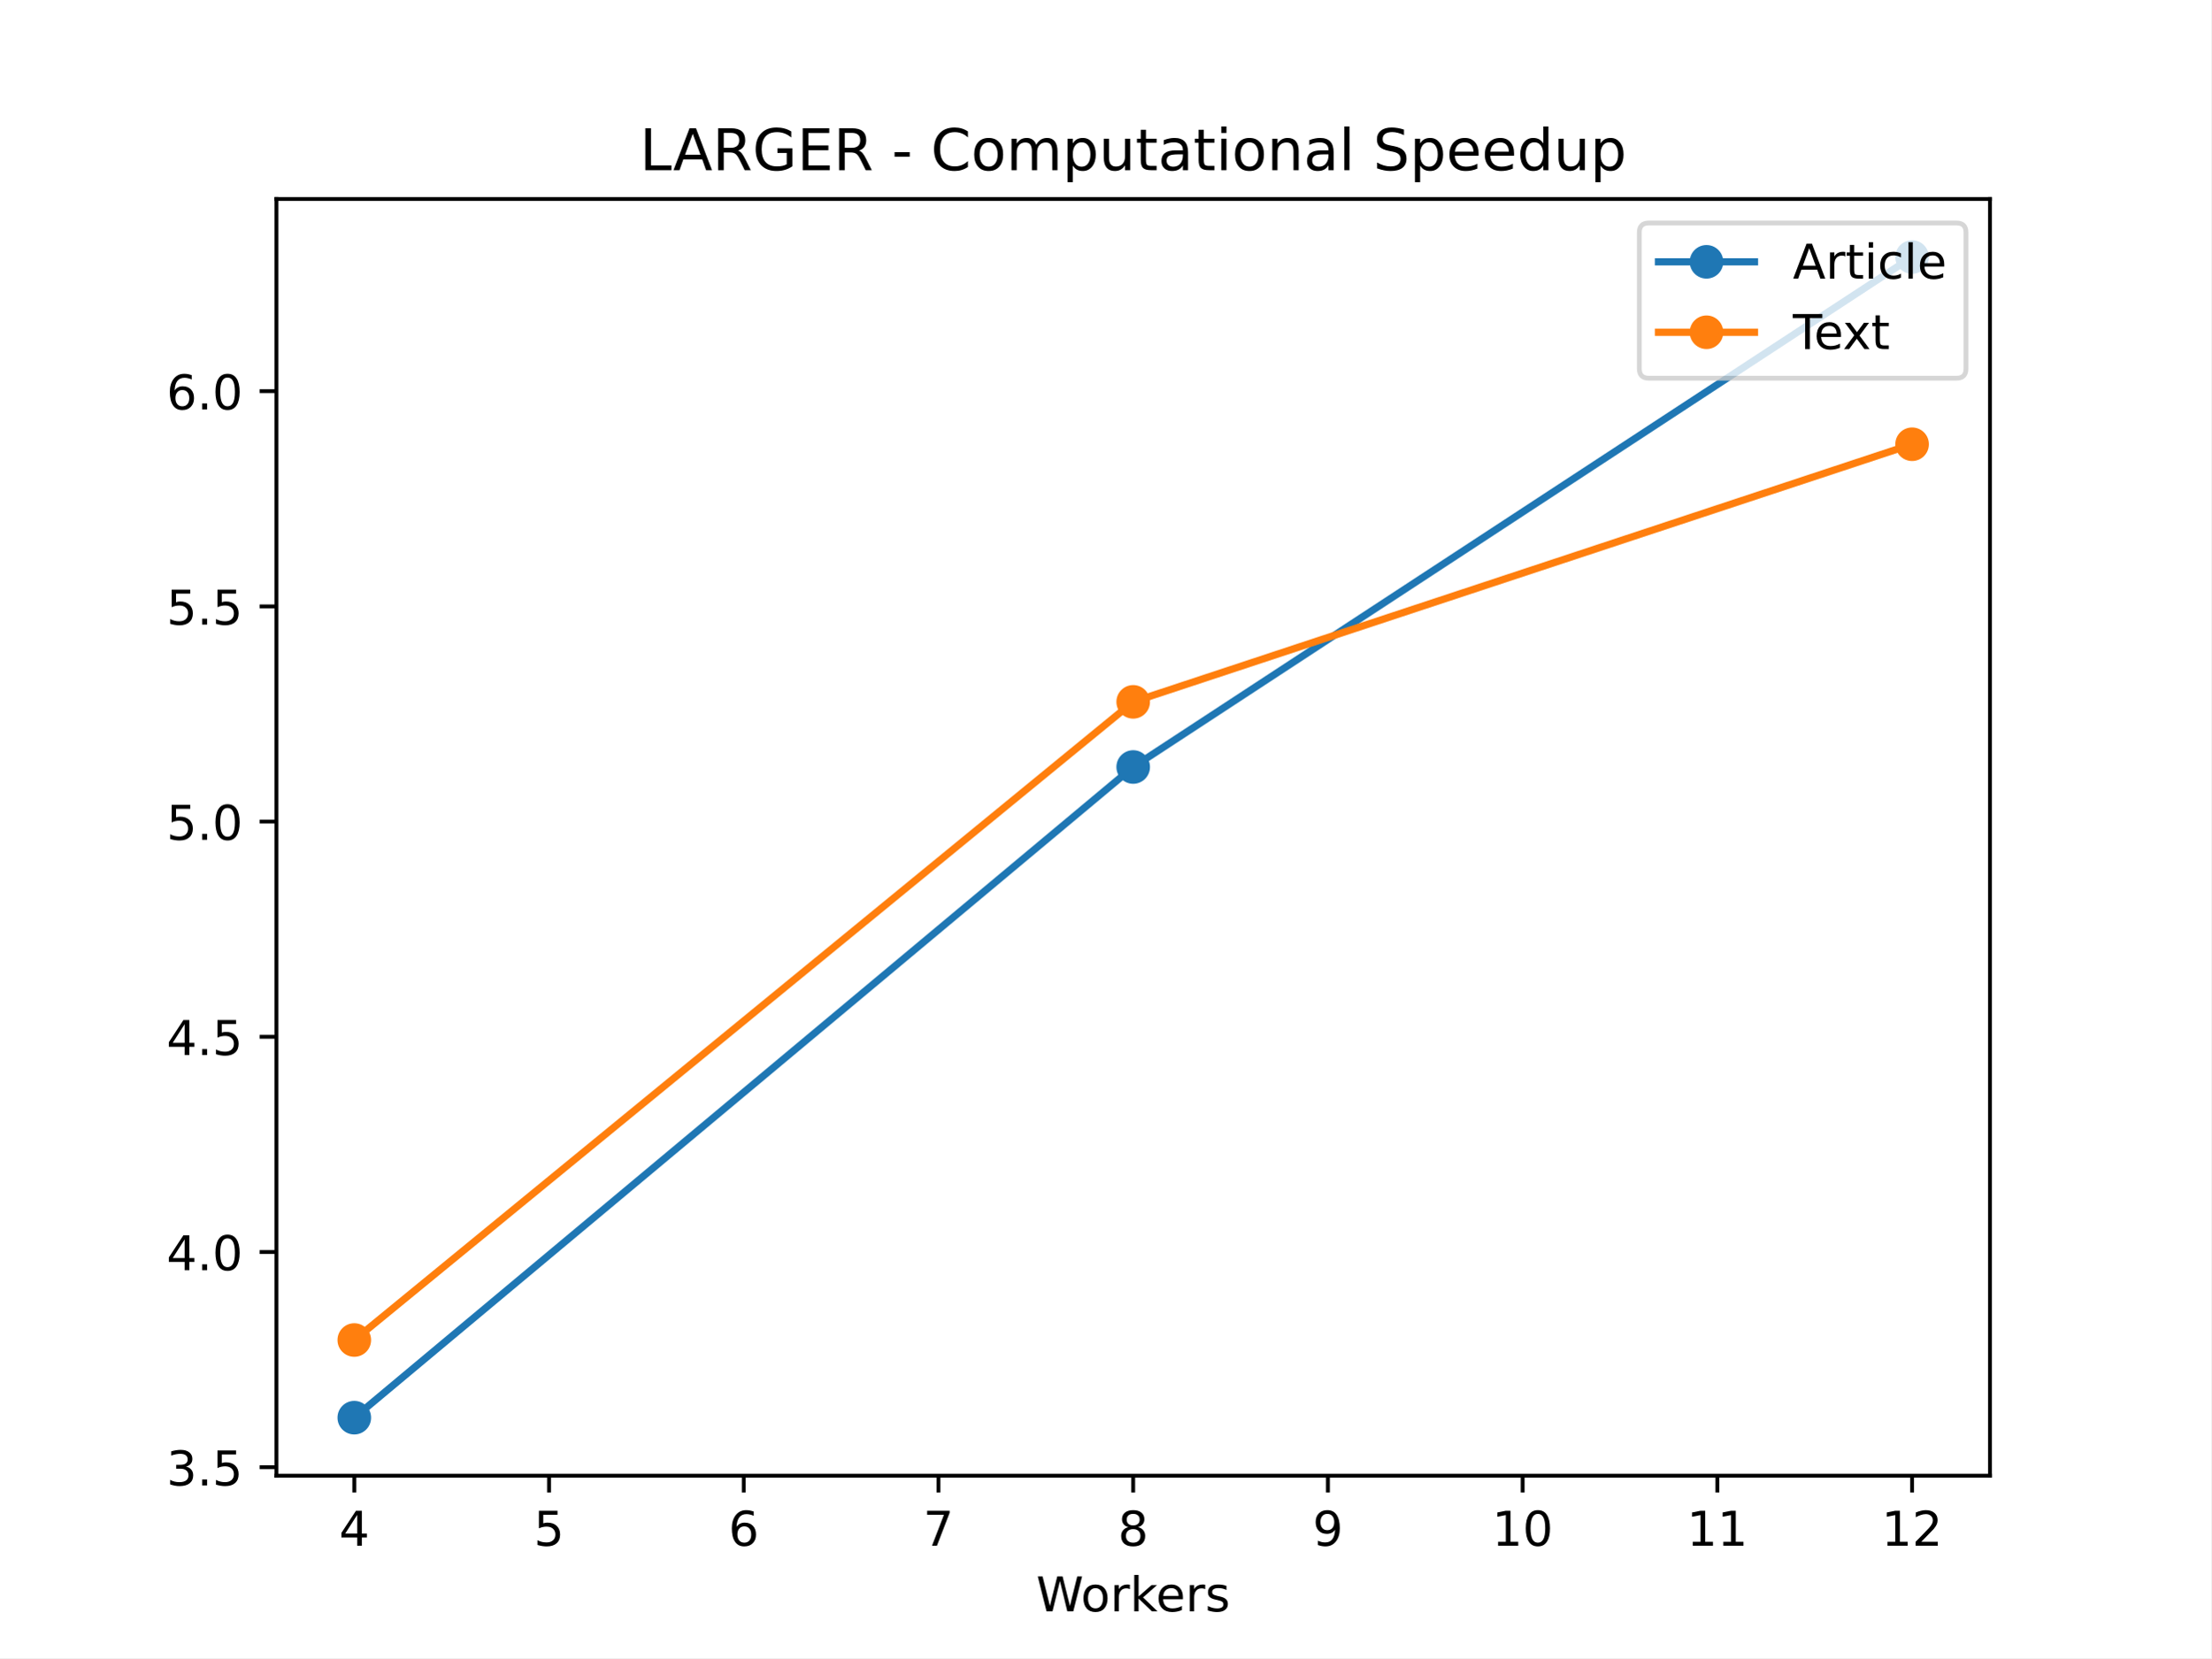
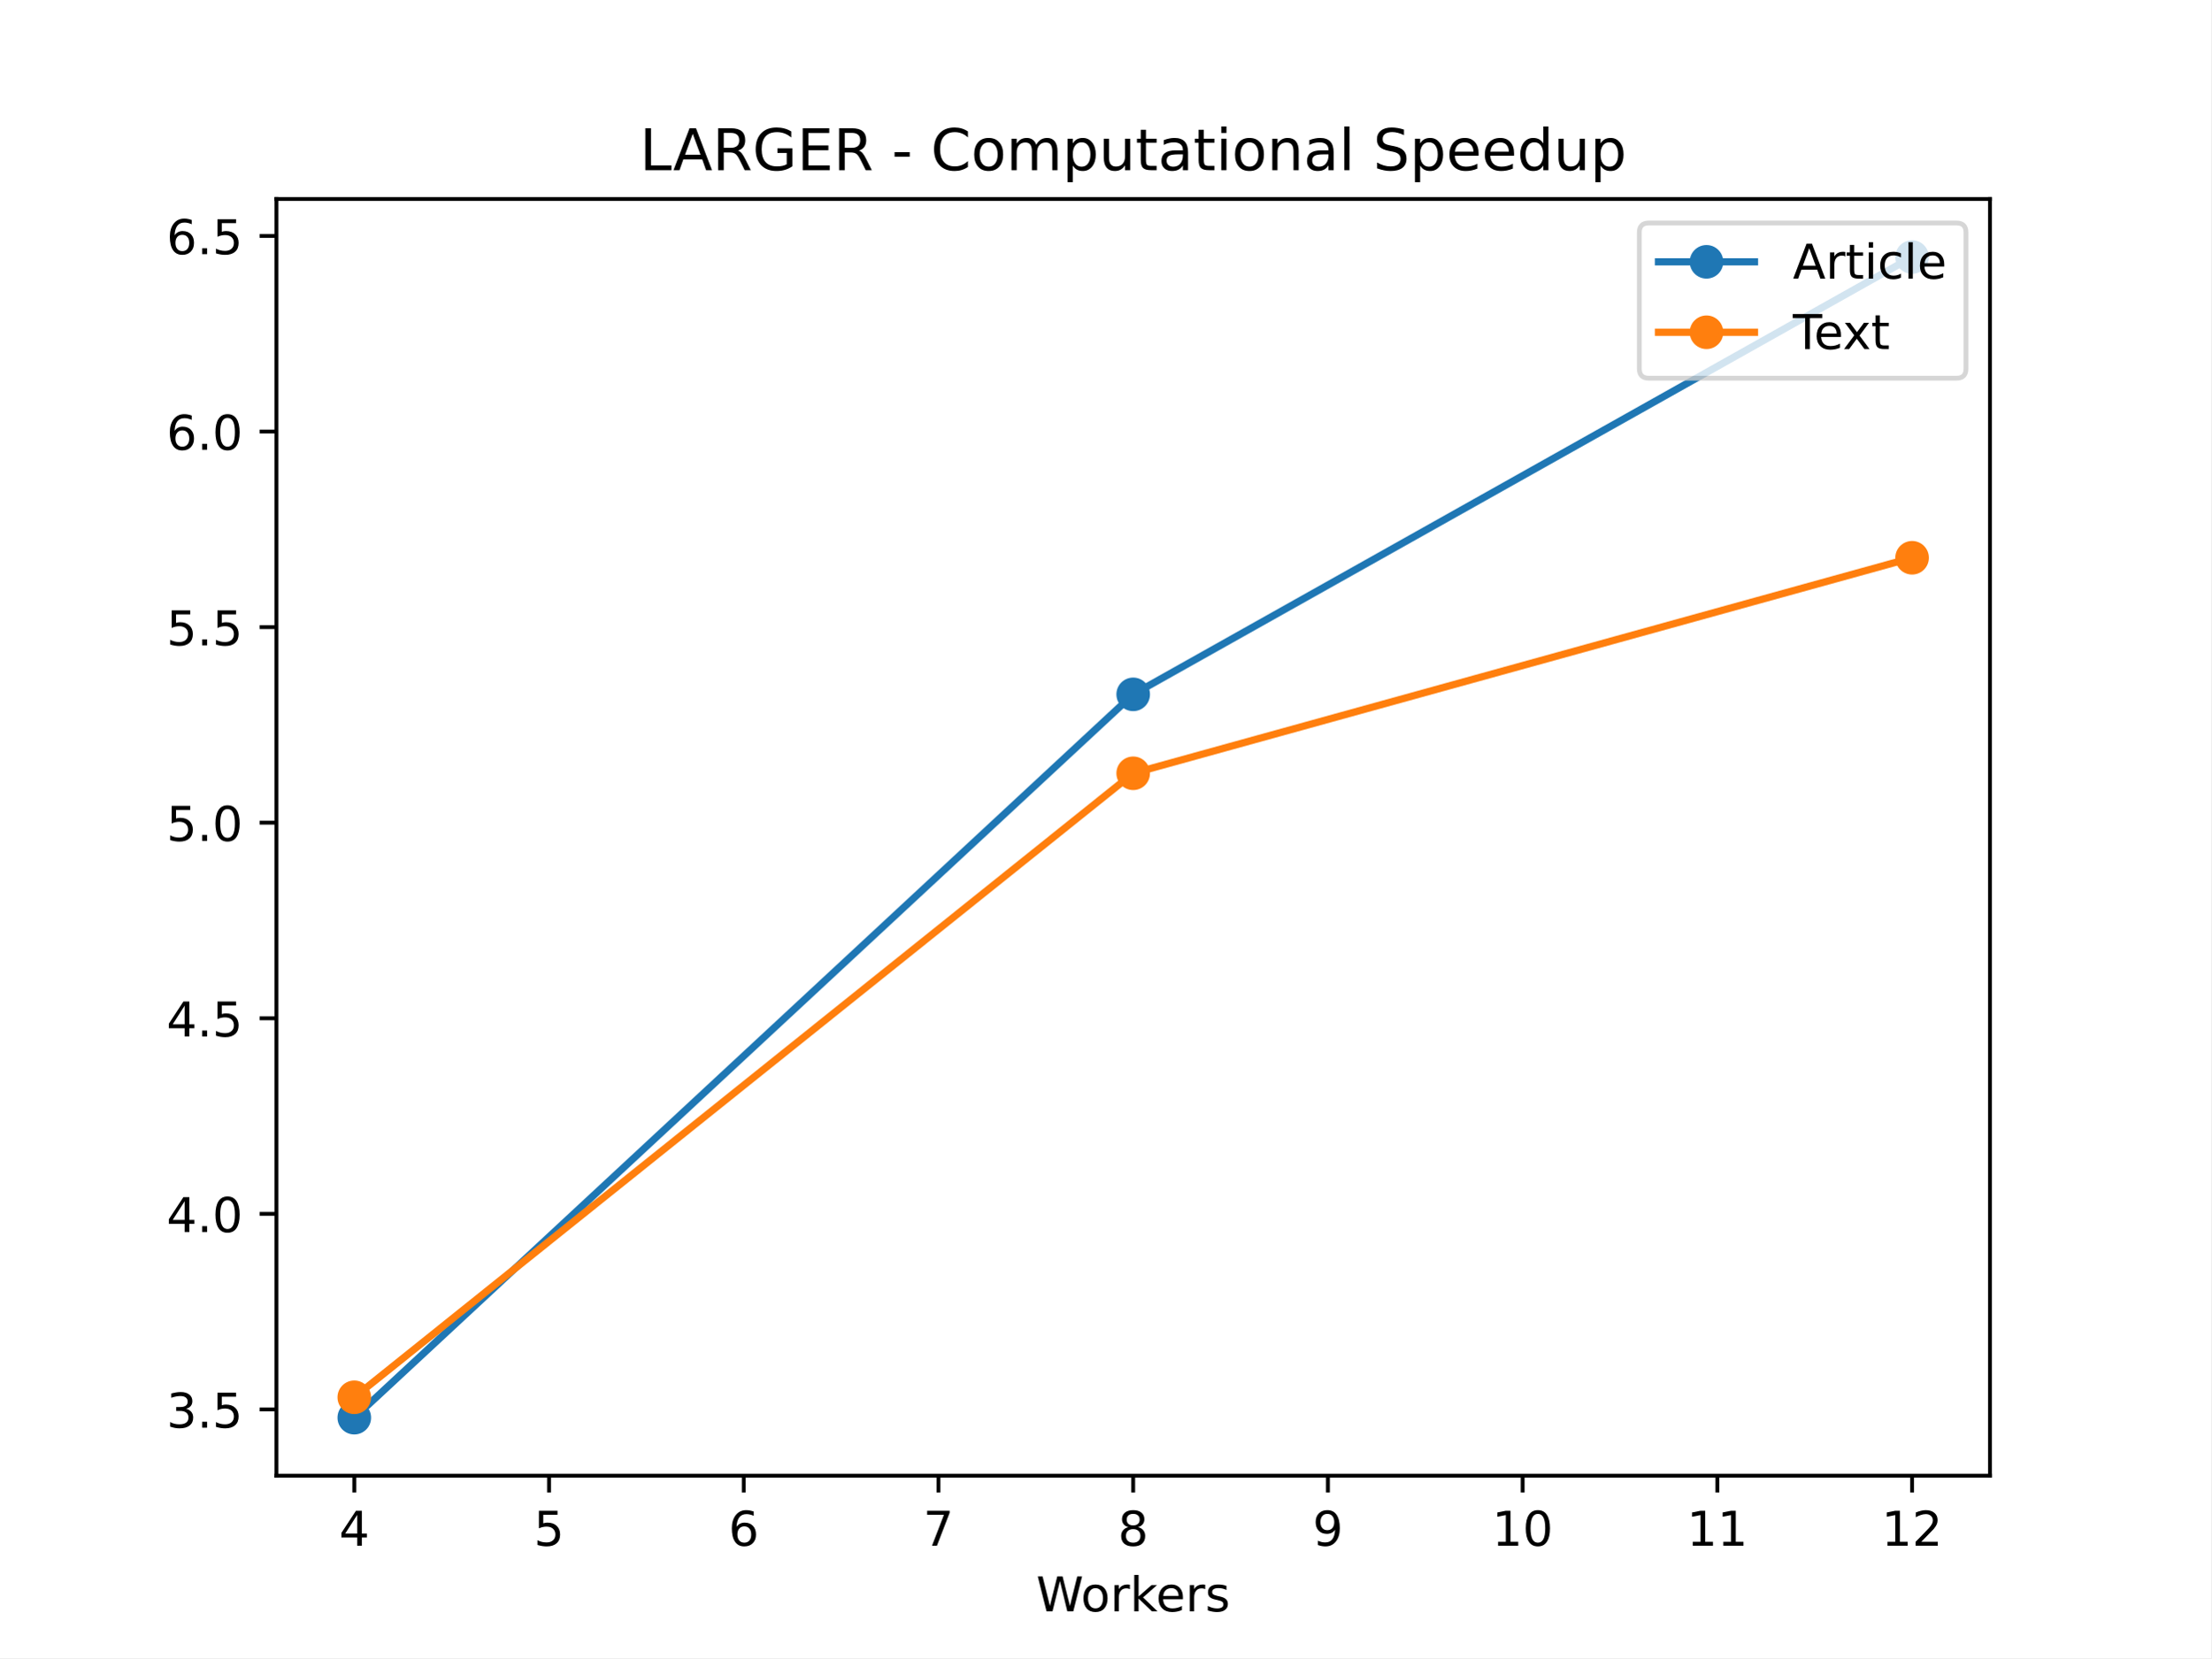
<svg xmlns="http://www.w3.org/2000/svg" xmlns:xlink="http://www.w3.org/1999/xlink" width="460.8pt" height="345.6pt" viewBox="0 0 460.8 345.6" version="1.1">
  <defs>
    <style type="text/css">*{stroke-linejoin: round; stroke-linecap: butt}</style>
  </defs>
  <g id="figure_1">
    <g id="patch_1">
      <path d="M 0 345.6  L 460.8 345.6  L 460.8 0  L 0 0  z " style="fill: #ffffff" />
    </g>
    <g id="axes_1">
      <g id="patch_2">
        <path d="M 57.6 307.584  L 414.72 307.584  L 414.72 41.472  L 57.6 41.472  z " style="fill: #ffffff" />
      </g>
      <g id="matplotlib.axis_1">
        <g id="xtick_1">
          <g id="line2d_1">
            <defs>
-               <path id="m6b1fbada9f" d="M 0 0  L 0 3.5  " style="stroke: #000000; stroke-width: 0.8" />
+               <path id="m4c52082db1" d="M 0 0  L 0 3.5  " style="stroke: #000000; stroke-width: 0.8" />
            </defs>
            <g>
-               <use xlink:href="#m6b1fbada9f" x="73.833" y="307.584" style="stroke: #000000; stroke-width: 0.8" />
+               <use xlink:href="#m4c52082db1" x="73.833" y="307.584" style="stroke: #000000; stroke-width: 0.8" />
            </g>
          </g>
          <g id="text_1">
            <g transform="translate(70.65148 322.1824) scale(0.1 -0.1)">
              <defs>
                <path id="DejaVuSans-34" d="M 2419 4116  L 825 1625  L 2419 1625  L 2419 4116  z M 2253 4666  L 3047 4666  L 3047 1625  L 3713 1625  L 3713 1100  L 3047 1100  L 3047 0  L 2419 0  L 2419 1100  L 313 1100  L 313 1709  L 2253 4666  z " transform="scale(0.015625)" />
              </defs>
              <use xlink:href="#DejaVuSans-34" />
            </g>
          </g>
        </g>
        <g id="xtick_2">
          <g id="line2d_2">
            <g>
-               <use xlink:href="#m6b1fbada9f" x="114.415" y="307.584" style="stroke: #000000; stroke-width: 0.8" />
+               <use xlink:href="#m4c52082db1" x="114.415" y="307.584" style="stroke: #000000; stroke-width: 0.8" />
            </g>
          </g>
          <g id="text_2">
            <g transform="translate(111.2333 322.1824) scale(0.1 -0.1)">
              <defs>
                <path id="DejaVuSans-35" d="M 691 4666  L 3169 4666  L 3169 4134  L 1269 4134  L 1269 2991  Q 1406 3038 1543 3061  Q 1681 3084 1819 3084  Q 2600 3084 3056 2656  Q 3513 2228 3513 1497  Q 3513 744 3044 326  Q 2575 -91 1722 -91  Q 1428 -91 1123 -41  Q 819 9 494 109  L 494 744  Q 775 591 1075 516  Q 1375 441 1709 441  Q 2250 441 2565 725  Q 2881 1009 2881 1497  Q 2881 1984 2565 2268  Q 2250 2553 1709 2553  Q 1456 2553 1204 2497  Q 953 2441 691 2322  L 691 4666  z " transform="scale(0.015625)" />
              </defs>
              <use xlink:href="#DejaVuSans-35" />
            </g>
          </g>
        </g>
        <g id="xtick_3">
          <g id="line2d_3">
            <g>
-               <use xlink:href="#m6b1fbada9f" x="154.996" y="307.584" style="stroke: #000000; stroke-width: 0.8" />
+               <use xlink:href="#m4c52082db1" x="154.996" y="307.584" style="stroke: #000000; stroke-width: 0.8" />
            </g>
          </g>
          <g id="text_3">
            <g transform="translate(151.8151 322.1824) scale(0.1 -0.1)">
              <defs>
                <path id="DejaVuSans-36" d="M 2113 2584  Q 1688 2584 1439 2293  Q 1191 2003 1191 1497  Q 1191 994 1439 701  Q 1688 409 2113 409  Q 2538 409 2786 701  Q 3034 994 3034 1497  Q 3034 2003 2786 2293  Q 2538 2584 2113 2584  z M 3366 4563  L 3366 3988  Q 3128 4100 2886 4159  Q 2644 4219 2406 4219  Q 1781 4219 1451 3797  Q 1122 3375 1075 2522  Q 1259 2794 1537 2939  Q 1816 3084 2150 3084  Q 2853 3084 3261 2657  Q 3669 2231 3669 1497  Q 3669 778 3244 343  Q 2819 -91 2113 -91  Q 1303 -91 875 529  Q 447 1150 447 2328  Q 447 3434 972 4092  Q 1497 4750 2381 4750  Q 2619 4750 2861 4703  Q 3103 4656 3366 4563  z " transform="scale(0.015625)" />
              </defs>
              <use xlink:href="#DejaVuSans-36" />
            </g>
          </g>
        </g>
        <g id="xtick_4">
          <g id="line2d_4">
            <g>
-               <use xlink:href="#m6b1fbada9f" x="195.578" y="307.584" style="stroke: #000000; stroke-width: 0.8" />
+               <use xlink:href="#m4c52082db1" x="195.578" y="307.584" style="stroke: #000000; stroke-width: 0.8" />
            </g>
          </g>
          <g id="text_4">
            <g transform="translate(192.3969 322.1824) scale(0.1 -0.1)">
              <defs>
                <path id="DejaVuSans-37" d="M 525 4666  L 3525 4666  L 3525 4397  L 1831 0  L 1172 0  L 2766 4134  L 525 4134  L 525 4666  z " transform="scale(0.015625)" />
              </defs>
              <use xlink:href="#DejaVuSans-37" />
            </g>
          </g>
        </g>
        <g id="xtick_5">
          <g id="line2d_5">
            <g>
-               <use xlink:href="#m6b1fbada9f" x="236.16" y="307.584" style="stroke: #000000; stroke-width: 0.8" />
+               <use xlink:href="#m4c52082db1" x="236.16" y="307.584" style="stroke: #000000; stroke-width: 0.8" />
            </g>
          </g>
          <g id="text_5">
            <g transform="translate(232.9787 322.1824) scale(0.1 -0.1)">
              <defs>
                <path id="DejaVuSans-38" d="M 2034 2216  Q 1584 2216 1326 1975  Q 1069 1734 1069 1313  Q 1069 891 1326 650  Q 1584 409 2034 409  Q 2484 409 2743 651  Q 3003 894 3003 1313  Q 3003 1734 2745 1975  Q 2488 2216 2034 2216  z M 1403 2484  Q 997 2584 770 2862  Q 544 3141 544 3541  Q 544 4100 942 4425  Q 1341 4750 2034 4750  Q 2731 4750 3128 4425  Q 3525 4100 3525 3541  Q 3525 3141 3298 2862  Q 3072 2584 2669 2484  Q 3125 2378 3379 2068  Q 3634 1759 3634 1313  Q 3634 634 3220 271  Q 2806 -91 2034 -91  Q 1263 -91 848 271  Q 434 634 434 1313  Q 434 1759 690 2068  Q 947 2378 1403 2484  z M 1172 3481  Q 1172 3119 1398 2916  Q 1625 2713 2034 2713  Q 2441 2713 2670 2916  Q 2900 3119 2900 3481  Q 2900 3844 2670 4047  Q 2441 4250 2034 4250  Q 1625 4250 1398 4047  Q 1172 3844 1172 3481  z " transform="scale(0.015625)" />
              </defs>
              <use xlink:href="#DejaVuSans-38" />
            </g>
          </g>
        </g>
        <g id="xtick_6">
          <g id="line2d_6">
            <g>
-               <use xlink:href="#m6b1fbada9f" x="276.742" y="307.584" style="stroke: #000000; stroke-width: 0.8" />
+               <use xlink:href="#m4c52082db1" x="276.742" y="307.584" style="stroke: #000000; stroke-width: 0.8" />
            </g>
          </g>
          <g id="text_6">
            <g transform="translate(273.5606 322.1824) scale(0.1 -0.1)">
              <defs>
                <path id="DejaVuSans-39" d="M 703 97  L 703 672  Q 941 559 1184 500  Q 1428 441 1663 441  Q 2288 441 2617 861  Q 2947 1281 2994 2138  Q 2813 1869 2534 1725  Q 2256 1581 1919 1581  Q 1219 1581 811 2004  Q 403 2428 403 3163  Q 403 3881 828 4315  Q 1253 4750 1959 4750  Q 2769 4750 3195 4129  Q 3622 3509 3622 2328  Q 3622 1225 3098 567  Q 2575 -91 1691 -91  Q 1453 -91 1209 -44  Q 966 3 703 97  z M 1959 2075  Q 2384 2075 2632 2365  Q 2881 2656 2881 3163  Q 2881 3666 2632 3958  Q 2384 4250 1959 4250  Q 1534 4250 1286 3958  Q 1038 3666 1038 3163  Q 1038 2656 1286 2365  Q 1534 2075 1959 2075  z " transform="scale(0.015625)" />
              </defs>
              <use xlink:href="#DejaVuSans-39" />
            </g>
          </g>
        </g>
        <g id="xtick_7">
          <g id="line2d_7">
            <g>
-               <use xlink:href="#m6b1fbada9f" x="317.324" y="307.584" style="stroke: #000000; stroke-width: 0.8" />
+               <use xlink:href="#m4c52082db1" x="317.324" y="307.584" style="stroke: #000000; stroke-width: 0.8" />
            </g>
          </g>
          <g id="text_7">
            <g transform="translate(310.9611 322.1824) scale(0.1 -0.1)">
              <defs>
                <path id="DejaVuSans-31" d="M 794 531  L 1825 531  L 1825 4091  L 703 3866  L 703 4441  L 1819 4666  L 2450 4666  L 2450 531  L 3481 531  L 3481 0  L 794 0  L 794 531  z " transform="scale(0.015625)" />
                <path id="DejaVuSans-30" d="M 2034 4250  Q 1547 4250 1301 3770  Q 1056 3291 1056 2328  Q 1056 1369 1301 889  Q 1547 409 2034 409  Q 2525 409 2770 889  Q 3016 1369 3016 2328  Q 3016 3291 2770 3770  Q 2525 4250 2034 4250  z M 2034 4750  Q 2819 4750 3233 4129  Q 3647 3509 3647 2328  Q 3647 1150 3233 529  Q 2819 -91 2034 -91  Q 1250 -91 836 529  Q 422 1150 422 2328  Q 422 3509 836 4129  Q 1250 4750 2034 4750  z " transform="scale(0.015625)" />
              </defs>
              <use xlink:href="#DejaVuSans-31" />
              <use xlink:href="#DejaVuSans-30" x="63.623" />
            </g>
          </g>
        </g>
        <g id="xtick_8">
          <g id="line2d_8">
            <g>
-               <use xlink:href="#m6b1fbada9f" x="357.905" y="307.584" style="stroke: #000000; stroke-width: 0.8" />
+               <use xlink:href="#m4c52082db1" x="357.905" y="307.584" style="stroke: #000000; stroke-width: 0.8" />
            </g>
          </g>
          <g id="text_8">
            <g transform="translate(351.543 322.1824) scale(0.1 -0.1)">
              <use xlink:href="#DejaVuSans-31" />
              <use xlink:href="#DejaVuSans-31" x="63.623" />
            </g>
          </g>
        </g>
        <g id="xtick_9">
          <g id="line2d_9">
            <g>
-               <use xlink:href="#m6b1fbada9f" x="398.487" y="307.584" style="stroke: #000000; stroke-width: 0.8" />
+               <use xlink:href="#m4c52082db1" x="398.487" y="307.584" style="stroke: #000000; stroke-width: 0.8" />
            </g>
          </g>
          <g id="text_9">
            <g transform="translate(392.1248 322.1824) scale(0.1 -0.1)">
              <defs>
                <path id="DejaVuSans-32" d="M 1228 531  L 3431 531  L 3431 0  L 469 0  L 469 531  Q 828 903 1448 1529  Q 2069 2156 2228 2338  Q 2531 2678 2651 2914  Q 2772 3150 2772 3378  Q 2772 3750 2511 3984  Q 2250 4219 1831 4219  Q 1534 4219 1204 4116  Q 875 4013 500 3803  L 500 4441  Q 881 4594 1212 4672  Q 1544 4750 1819 4750  Q 2544 4750 2975 4387  Q 3406 4025 3406 3419  Q 3406 3131 3298 2873  Q 3191 2616 2906 2266  Q 2828 2175 2409 1742  Q 1991 1309 1228 531  z " transform="scale(0.015625)" />
              </defs>
              <use xlink:href="#DejaVuSans-31" />
              <use xlink:href="#DejaVuSans-32" x="63.623" />
            </g>
          </g>
        </g>
        <g id="text_10">
          <g transform="translate(215.9444 335.8606) scale(0.1 -0.1)">
            <defs>
              <path id="DejaVuSans-57" d="M 213 4666  L 850 4666  L 1831 722  L 2809 4666  L 3519 4666  L 4500 722  L 5478 4666  L 6119 4666  L 4947 0  L 4153 0  L 3169 4050  L 2175 0  L 1381 0  L 213 4666  z " transform="scale(0.015625)" />
              <path id="DejaVuSans-6f" d="M 1959 3097  Q 1497 3097 1228 2736  Q 959 2375 959 1747  Q 959 1119 1226 758  Q 1494 397 1959 397  Q 2419 397 2687 759  Q 2956 1122 2956 1747  Q 2956 2369 2687 2733  Q 2419 3097 1959 3097  z M 1959 3584  Q 2709 3584 3137 3096  Q 3566 2609 3566 1747  Q 3566 888 3137 398  Q 2709 -91 1959 -91  Q 1206 -91 779 398  Q 353 888 353 1747  Q 353 2609 779 3096  Q 1206 3584 1959 3584  z " transform="scale(0.015625)" />
              <path id="DejaVuSans-72" d="M 2631 2963  Q 2534 3019 2420 3045  Q 2306 3072 2169 3072  Q 1681 3072 1420 2755  Q 1159 2438 1159 1844  L 1159 0  L 581 0  L 581 3500  L 1159 3500  L 1159 2956  Q 1341 3275 1631 3429  Q 1922 3584 2338 3584  Q 2397 3584 2469 3576  Q 2541 3569 2628 3553  L 2631 2963  z " transform="scale(0.015625)" />
              <path id="DejaVuSans-6b" d="M 581 4863  L 1159 4863  L 1159 1991  L 2875 3500  L 3609 3500  L 1753 1863  L 3688 0  L 2938 0  L 1159 1709  L 1159 0  L 581 0  L 581 4863  z " transform="scale(0.015625)" />
              <path id="DejaVuSans-65" d="M 3597 1894  L 3597 1613  L 953 1613  Q 991 1019 1311 708  Q 1631 397 2203 397  Q 2534 397 2845 478  Q 3156 559 3463 722  L 3463 178  Q 3153 47 2828 -22  Q 2503 -91 2169 -91  Q 1331 -91 842 396  Q 353 884 353 1716  Q 353 2575 817 3079  Q 1281 3584 2069 3584  Q 2775 3584 3186 3129  Q 3597 2675 3597 1894  z M 3022 2063  Q 3016 2534 2758 2815  Q 2500 3097 2075 3097  Q 1594 3097 1305 2825  Q 1016 2553 972 2059  L 3022 2063  z " transform="scale(0.015625)" />
              <path id="DejaVuSans-73" d="M 2834 3397  L 2834 2853  Q 2591 2978 2328 3040  Q 2066 3103 1784 3103  Q 1356 3103 1142 2972  Q 928 2841 928 2578  Q 928 2378 1081 2264  Q 1234 2150 1697 2047  L 1894 2003  Q 2506 1872 2764 1633  Q 3022 1394 3022 966  Q 3022 478 2636 193  Q 2250 -91 1575 -91  Q 1294 -91 989 -36  Q 684 19 347 128  L 347 722  Q 666 556 975 473  Q 1284 391 1588 391  Q 1994 391 2212 530  Q 2431 669 2431 922  Q 2431 1156 2273 1281  Q 2116 1406 1581 1522  L 1381 1569  Q 847 1681 609 1914  Q 372 2147 372 2553  Q 372 3047 722 3315  Q 1072 3584 1716 3584  Q 2034 3584 2315 3537  Q 2597 3491 2834 3397  z " transform="scale(0.015625)" />
            </defs>
            <use xlink:href="#DejaVuSans-57" />
            <use xlink:href="#DejaVuSans-6f" x="93.002" />
            <use xlink:href="#DejaVuSans-72" x="154.184" />
            <use xlink:href="#DejaVuSans-6b" x="195.297" />
            <use xlink:href="#DejaVuSans-65" x="249.582" />
            <use xlink:href="#DejaVuSans-72" x="311.105" />
            <use xlink:href="#DejaVuSans-73" x="352.219" />
          </g>
        </g>
      </g>
      <g id="matplotlib.axis_2">
        <g id="ytick_1">
          <g id="line2d_10">
            <defs>
-               <path id="m4e05eb535c" d="M 0 0  L -3.5 0  " style="stroke: #000000; stroke-width: 0.8" />
+               <path id="m363b41a856" d="M 0 0  L -3.5 0  " style="stroke: #000000; stroke-width: 0.8" />
            </defs>
            <g>
-               <use xlink:href="#m4e05eb535c" x="57.6" y="305.818" style="stroke: #000000; stroke-width: 0.8" />
+               <use xlink:href="#m363b41a856" x="57.6" y="293.774" style="stroke: #000000; stroke-width: 0.8" />
            </g>
          </g>
          <g id="text_11">
-             <g transform="translate(34.69687 309.6173) scale(0.1 -0.1)">
+             <g transform="translate(34.69687 297.5731) scale(0.1 -0.1)">
              <defs>
                <path id="DejaVuSans-33" d="M 2597 2516  Q 3050 2419 3304 2112  Q 3559 1806 3559 1356  Q 3559 666 3084 287  Q 2609 -91 1734 -91  Q 1441 -91 1130 -33  Q 819 25 488 141  L 488 750  Q 750 597 1062 519  Q 1375 441 1716 441  Q 2309 441 2620 675  Q 2931 909 2931 1356  Q 2931 1769 2642 2001  Q 2353 2234 1838 2234  L 1294 2234  L 1294 2753  L 1863 2753  Q 2328 2753 2575 2939  Q 2822 3125 2822 3475  Q 2822 3834 2567 4026  Q 2313 4219 1838 4219  Q 1578 4219 1281 4162  Q 984 4106 628 3988  L 628 4550  Q 988 4650 1302 4700  Q 1616 4750 1894 4750  Q 2613 4750 3031 4423  Q 3450 4097 3450 3541  Q 3450 3153 3228 2886  Q 3006 2619 2597 2516  z " transform="scale(0.015625)" />
                <path id="DejaVuSans-2e" d="M 684 794  L 1344 794  L 1344 0  L 684 0  L 684 794  z " transform="scale(0.015625)" />
              </defs>
              <use xlink:href="#DejaVuSans-33" />
              <use xlink:href="#DejaVuSans-2e" x="63.623" />
              <use xlink:href="#DejaVuSans-35" x="95.41" />
            </g>
          </g>
        </g>
        <g id="ytick_2">
          <g id="line2d_11">
            <g>
-               <use xlink:href="#m4e05eb535c" x="57.6" y="260.96" style="stroke: #000000; stroke-width: 0.8" />
+               <use xlink:href="#m363b41a856" x="57.6" y="253.007" style="stroke: #000000; stroke-width: 0.8" />
            </g>
          </g>
          <g id="text_12">
-             <g transform="translate(34.69687 264.7591) scale(0.1 -0.1)">
+             <g transform="translate(34.69687 256.8065) scale(0.1 -0.1)">
              <use xlink:href="#DejaVuSans-34" />
              <use xlink:href="#DejaVuSans-2e" x="63.623" />
              <use xlink:href="#DejaVuSans-30" x="95.41" />
            </g>
          </g>
        </g>
        <g id="ytick_3">
          <g id="line2d_12">
            <g>
-               <use xlink:href="#m4e05eb535c" x="57.6" y="216.102" style="stroke: #000000; stroke-width: 0.8" />
+               <use xlink:href="#m363b41a856" x="57.6" y="212.241" style="stroke: #000000; stroke-width: 0.8" />
            </g>
          </g>
          <g id="text_13">
-             <g transform="translate(34.69687 219.901) scale(0.1 -0.1)">
+             <g transform="translate(34.69687 216.0399) scale(0.1 -0.1)">
              <use xlink:href="#DejaVuSans-34" />
              <use xlink:href="#DejaVuSans-2e" x="63.623" />
              <use xlink:href="#DejaVuSans-35" x="95.41" />
            </g>
          </g>
        </g>
        <g id="ytick_4">
          <g id="line2d_13">
            <g>
-               <use xlink:href="#m4e05eb535c" x="57.6" y="171.244" style="stroke: #000000; stroke-width: 0.8" />
+               <use xlink:href="#m363b41a856" x="57.6" y="171.474" style="stroke: #000000; stroke-width: 0.8" />
            </g>
          </g>
          <g id="text_14">
-             <g transform="translate(34.69687 175.0428) scale(0.1 -0.1)">
+             <g transform="translate(34.69687 175.2733) scale(0.1 -0.1)">
              <use xlink:href="#DejaVuSans-35" />
              <use xlink:href="#DejaVuSans-2e" x="63.623" />
              <use xlink:href="#DejaVuSans-30" x="95.41" />
            </g>
          </g>
        </g>
        <g id="ytick_5">
          <g id="line2d_14">
            <g>
-               <use xlink:href="#m4e05eb535c" x="57.6" y="126.385" style="stroke: #000000; stroke-width: 0.8" />
+               <use xlink:href="#m363b41a856" x="57.6" y="130.707" style="stroke: #000000; stroke-width: 0.8" />
            </g>
          </g>
          <g id="text_15">
-             <g transform="translate(34.69687 130.1846) scale(0.1 -0.1)">
+             <g transform="translate(34.69687 134.5067) scale(0.1 -0.1)">
              <use xlink:href="#DejaVuSans-35" />
              <use xlink:href="#DejaVuSans-2e" x="63.623" />
              <use xlink:href="#DejaVuSans-35" x="95.41" />
            </g>
          </g>
        </g>
        <g id="ytick_6">
          <g id="line2d_15">
            <g>
-               <use xlink:href="#m4e05eb535c" x="57.6" y="81.527" style="stroke: #000000; stroke-width: 0.8" />
+               <use xlink:href="#m363b41a856" x="57.6" y="89.941" style="stroke: #000000; stroke-width: 0.8" />
            </g>
          </g>
          <g id="text_16">
-             <g transform="translate(34.69687 85.32644) scale(0.1 -0.1)">
+             <g transform="translate(34.69687 93.7401) scale(0.1 -0.1)">
              <use xlink:href="#DejaVuSans-36" />
              <use xlink:href="#DejaVuSans-2e" x="63.623" />
              <use xlink:href="#DejaVuSans-30" x="95.41" />
            </g>
          </g>
        </g>
-       </g>
-       <g id="line2d_16">
-         <path d="M 73.833 295.488  L 236.16 159.865  L 398.487 53.568  " clip-path="url(#pc092510e9e)" style="fill: none; stroke: #1f77b4; stroke-width: 1.5; stroke-linecap: square" />
+         <g id="ytick_7">
+           <g id="line2d_16">
+             <g>
+               <use xlink:href="#m363b41a856" x="57.6" y="49.174" style="stroke: #000000; stroke-width: 0.8" />
+             </g>
+           </g>
+           <g id="text_17">
+             <g transform="translate(34.69687 52.97351) scale(0.1 -0.1)">
+               <use xlink:href="#DejaVuSans-36" />
+               <use xlink:href="#DejaVuSans-2e" x="63.623" />
+               <use xlink:href="#DejaVuSans-35" x="95.41" />
+             </g>
+           </g>
+         </g>
+       </g>
+       <g id="line2d_17">
+         <path d="M 73.833 295.488  L 236.16 144.724  L 398.487 53.568  " clip-path="url(#p20e08b3ea1)" style="fill: none; stroke: #1f77b4; stroke-width: 1.5; stroke-linecap: square" />
        <defs>
-           <path id="m4a4539c464" d="M 0 3  C 0.796 3 1.559 2.684 2.121 2.121  C 2.684 1.559 3 0.796 3 0  C 3 -0.796 2.684 -1.559 2.121 -2.121  C 1.559 -2.684 0.796 -3 0 -3  C -0.796 -3 -1.559 -2.684 -2.121 -2.121  C -2.684 -1.559 -3 -0.796 -3 0  C -3 0.796 -2.684 1.559 -2.121 2.121  C -1.559 2.684 -0.796 3 0 3  z " style="stroke: #1f77b4" />
+           <path id="m0d07053dc1" d="M 0 3  C 0.796 3 1.559 2.684 2.121 2.121  C 2.684 1.559 3 0.796 3 0  C 3 -0.796 2.684 -1.559 2.121 -2.121  C 1.559 -2.684 0.796 -3 0 -3  C -0.796 -3 -1.559 -2.684 -2.121 -2.121  C -2.684 -1.559 -3 -0.796 -3 0  C -3 0.796 -2.684 1.559 -2.121 2.121  C -1.559 2.684 -0.796 3 0 3  z " style="stroke: #1f77b4" />
        </defs>
-         <g clip-path="url(#pc092510e9e)">
-           <use xlink:href="#m4a4539c464" x="73.833" y="295.488" style="fill: #1f77b4; stroke: #1f77b4" />
-           <use xlink:href="#m4a4539c464" x="236.16" y="159.865" style="fill: #1f77b4; stroke: #1f77b4" />
-           <use xlink:href="#m4a4539c464" x="398.487" y="53.568" style="fill: #1f77b4; stroke: #1f77b4" />
-         </g>
-       </g>
-       <g id="line2d_17">
-         <path d="M 73.833 279.304  L 236.16 146.287  L 398.487 92.59  " clip-path="url(#pc092510e9e)" style="fill: none; stroke: #ff7f0e; stroke-width: 1.5; stroke-linecap: square" />
+         <g clip-path="url(#p20e08b3ea1)">
+           <use xlink:href="#m0d07053dc1" x="73.833" y="295.488" style="fill: #1f77b4; stroke: #1f77b4" />
+           <use xlink:href="#m0d07053dc1" x="236.16" y="144.724" style="fill: #1f77b4; stroke: #1f77b4" />
+           <use xlink:href="#m0d07053dc1" x="398.487" y="53.568" style="fill: #1f77b4; stroke: #1f77b4" />
+         </g>
+       </g>
+       <g id="line2d_18">
+         <path d="M 73.833 291.239  L 236.16 161.175  L 398.487 116.253  " clip-path="url(#p20e08b3ea1)" style="fill: none; stroke: #ff7f0e; stroke-width: 1.5; stroke-linecap: square" />
        <defs>
-           <path id="md3466fa96a" d="M 0 3  C 0.796 3 1.559 2.684 2.121 2.121  C 2.684 1.559 3 0.796 3 0  C 3 -0.796 2.684 -1.559 2.121 -2.121  C 1.559 -2.684 0.796 -3 0 -3  C -0.796 -3 -1.559 -2.684 -2.121 -2.121  C -2.684 -1.559 -3 -0.796 -3 0  C -3 0.796 -2.684 1.559 -2.121 2.121  C -1.559 2.684 -0.796 3 0 3  z " style="stroke: #ff7f0e" />
+           <path id="m92e75ddac9" d="M 0 3  C 0.796 3 1.559 2.684 2.121 2.121  C 2.684 1.559 3 0.796 3 0  C 3 -0.796 2.684 -1.559 2.121 -2.121  C 1.559 -2.684 0.796 -3 0 -3  C -0.796 -3 -1.559 -2.684 -2.121 -2.121  C -2.684 -1.559 -3 -0.796 -3 0  C -3 0.796 -2.684 1.559 -2.121 2.121  C -1.559 2.684 -0.796 3 0 3  z " style="stroke: #ff7f0e" />
        </defs>
-         <g clip-path="url(#pc092510e9e)">
-           <use xlink:href="#md3466fa96a" x="73.833" y="279.304" style="fill: #ff7f0e; stroke: #ff7f0e" />
-           <use xlink:href="#md3466fa96a" x="236.16" y="146.287" style="fill: #ff7f0e; stroke: #ff7f0e" />
-           <use xlink:href="#md3466fa96a" x="398.487" y="92.59" style="fill: #ff7f0e; stroke: #ff7f0e" />
+         <g clip-path="url(#p20e08b3ea1)">
+           <use xlink:href="#m92e75ddac9" x="73.833" y="291.239" style="fill: #ff7f0e; stroke: #ff7f0e" />
+           <use xlink:href="#m92e75ddac9" x="236.16" y="161.175" style="fill: #ff7f0e; stroke: #ff7f0e" />
+           <use xlink:href="#m92e75ddac9" x="398.487" y="116.253" style="fill: #ff7f0e; stroke: #ff7f0e" />
        </g>
      </g>
      <g id="patch_3">
        <path d="M 57.6 307.584  L 57.6 41.472  " style="fill: none; stroke: #000000; stroke-width: 0.8; stroke-linejoin: miter; stroke-linecap: square" />
      </g>
      <g id="patch_4">
        <path d="M 414.72 307.584  L 414.72 41.472  " style="fill: none; stroke: #000000; stroke-width: 0.8; stroke-linejoin: miter; stroke-linecap: square" />
      </g>
      <g id="patch_5">
        <path d="M 57.6 307.584  L 414.72 307.584  " style="fill: none; stroke: #000000; stroke-width: 0.8; stroke-linejoin: miter; stroke-linecap: square" />
      </g>
      <g id="patch_6">
        <path d="M 57.6 41.472  L 414.72 41.472  " style="fill: none; stroke: #000000; stroke-width: 0.8; stroke-linejoin: miter; stroke-linecap: square" />
      </g>
-       <g id="text_17">
+       <g id="text_18">
        <g transform="translate(133.3088 35.472) scale(0.12 -0.12)">
          <defs>
            <path id="DejaVuSans-4c" d="M 628 4666  L 1259 4666  L 1259 531  L 3531 531  L 3531 0  L 628 0  L 628 4666  z " transform="scale(0.015625)" />
            <path id="DejaVuSans-41" d="M 2188 4044  L 1331 1722  L 3047 1722  L 2188 4044  z M 1831 4666  L 2547 4666  L 4325 0  L 3669 0  L 3244 1197  L 1141 1197  L 716 0  L 50 0  L 1831 4666  z " transform="scale(0.015625)" />
            <path id="DejaVuSans-52" d="M 2841 2188  Q 3044 2119 3236 1894  Q 3428 1669 3622 1275  L 4263 0  L 3584 0  L 2988 1197  Q 2756 1666 2539 1819  Q 2322 1972 1947 1972  L 1259 1972  L 1259 0  L 628 0  L 628 4666  L 2053 4666  Q 2853 4666 3247 4331  Q 3641 3997 3641 3322  Q 3641 2881 3436 2590  Q 3231 2300 2841 2188  z M 1259 4147  L 1259 2491  L 2053 2491  Q 2509 2491 2742 2702  Q 2975 2913 2975 3322  Q 2975 3731 2742 3939  Q 2509 4147 2053 4147  L 1259 4147  z " transform="scale(0.015625)" />
            <path id="DejaVuSans-47" d="M 3809 666  L 3809 1919  L 2778 1919  L 2778 2438  L 4434 2438  L 4434 434  Q 4069 175 3628 42  Q 3188 -91 2688 -91  Q 1594 -91 976 548  Q 359 1188 359 2328  Q 359 3472 976 4111  Q 1594 4750 2688 4750  Q 3144 4750 3555 4637  Q 3966 4525 4313 4306  L 4313 3634  Q 3963 3931 3569 4081  Q 3175 4231 2741 4231  Q 1884 4231 1454 3753  Q 1025 3275 1025 2328  Q 1025 1384 1454 906  Q 1884 428 2741 428  Q 3075 428 3337 486  Q 3600 544 3809 666  z " transform="scale(0.015625)" />
            <path id="DejaVuSans-45" d="M 628 4666  L 3578 4666  L 3578 4134  L 1259 4134  L 1259 2753  L 3481 2753  L 3481 2222  L 1259 2222  L 1259 531  L 3634 531  L 3634 0  L 628 0  L 628 4666  z " transform="scale(0.015625)" />
            <path id="DejaVuSans-20" transform="scale(0.015625)" />
            <path id="DejaVuSans-2d" d="M 313 2009  L 1997 2009  L 1997 1497  L 313 1497  L 313 2009  z " transform="scale(0.015625)" />
            <path id="DejaVuSans-43" d="M 4122 4306  L 4122 3641  Q 3803 3938 3442 4084  Q 3081 4231 2675 4231  Q 1875 4231 1450 3742  Q 1025 3253 1025 2328  Q 1025 1406 1450 917  Q 1875 428 2675 428  Q 3081 428 3442 575  Q 3803 722 4122 1019  L 4122 359  Q 3791 134 3420 21  Q 3050 -91 2638 -91  Q 1578 -91 968 557  Q 359 1206 359 2328  Q 359 3453 968 4101  Q 1578 4750 2638 4750  Q 3056 4750 3426 4639  Q 3797 4528 4122 4306  z " transform="scale(0.015625)" />
            <path id="DejaVuSans-6d" d="M 3328 2828  Q 3544 3216 3844 3400  Q 4144 3584 4550 3584  Q 5097 3584 5394 3201  Q 5691 2819 5691 2113  L 5691 0  L 5113 0  L 5113 2094  Q 5113 2597 4934 2840  Q 4756 3084 4391 3084  Q 3944 3084 3684 2787  Q 3425 2491 3425 1978  L 3425 0  L 2847 0  L 2847 2094  Q 2847 2600 2669 2842  Q 2491 3084 2119 3084  Q 1678 3084 1418 2786  Q 1159 2488 1159 1978  L 1159 0  L 581 0  L 581 3500  L 1159 3500  L 1159 2956  Q 1356 3278 1631 3431  Q 1906 3584 2284 3584  Q 2666 3584 2933 3390  Q 3200 3197 3328 2828  z " transform="scale(0.015625)" />
            <path id="DejaVuSans-70" d="M 1159 525  L 1159 -1331  L 581 -1331  L 581 3500  L 1159 3500  L 1159 2969  Q 1341 3281 1617 3432  Q 1894 3584 2278 3584  Q 2916 3584 3314 3078  Q 3713 2572 3713 1747  Q 3713 922 3314 415  Q 2916 -91 2278 -91  Q 1894 -91 1617 61  Q 1341 213 1159 525  z M 3116 1747  Q 3116 2381 2855 2742  Q 2594 3103 2138 3103  Q 1681 3103 1420 2742  Q 1159 2381 1159 1747  Q 1159 1113 1420 752  Q 1681 391 2138 391  Q 2594 391 2855 752  Q 3116 1113 3116 1747  z " transform="scale(0.015625)" />
            <path id="DejaVuSans-75" d="M 544 1381  L 544 3500  L 1119 3500  L 1119 1403  Q 1119 906 1312 657  Q 1506 409 1894 409  Q 2359 409 2629 706  Q 2900 1003 2900 1516  L 2900 3500  L 3475 3500  L 3475 0  L 2900 0  L 2900 538  Q 2691 219 2414 64  Q 2138 -91 1772 -91  Q 1169 -91 856 284  Q 544 659 544 1381  z M 1991 3584  L 1991 3584  z " transform="scale(0.015625)" />
            <path id="DejaVuSans-74" d="M 1172 4494  L 1172 3500  L 2356 3500  L 2356 3053  L 1172 3053  L 1172 1153  Q 1172 725 1289 603  Q 1406 481 1766 481  L 2356 481  L 2356 0  L 1766 0  Q 1100 0 847 248  Q 594 497 594 1153  L 594 3053  L 172 3053  L 172 3500  L 594 3500  L 594 4494  L 1172 4494  z " transform="scale(0.015625)" />
            <path id="DejaVuSans-61" d="M 2194 1759  Q 1497 1759 1228 1600  Q 959 1441 959 1056  Q 959 750 1161 570  Q 1363 391 1709 391  Q 2188 391 2477 730  Q 2766 1069 2766 1631  L 2766 1759  L 2194 1759  z M 3341 1997  L 3341 0  L 2766 0  L 2766 531  Q 2569 213 2275 61  Q 1981 -91 1556 -91  Q 1019 -91 701 211  Q 384 513 384 1019  Q 384 1609 779 1909  Q 1175 2209 1959 2209  L 2766 2209  L 2766 2266  Q 2766 2663 2505 2880  Q 2244 3097 1772 3097  Q 1472 3097 1187 3025  Q 903 2953 641 2809  L 641 3341  Q 956 3463 1253 3523  Q 1550 3584 1831 3584  Q 2591 3584 2966 3190  Q 3341 2797 3341 1997  z " transform="scale(0.015625)" />
            <path id="DejaVuSans-69" d="M 603 3500  L 1178 3500  L 1178 0  L 603 0  L 603 3500  z M 603 4863  L 1178 4863  L 1178 4134  L 603 4134  L 603 4863  z " transform="scale(0.015625)" />
            <path id="DejaVuSans-6e" d="M 3513 2113  L 3513 0  L 2938 0  L 2938 2094  Q 2938 2591 2744 2837  Q 2550 3084 2163 3084  Q 1697 3084 1428 2787  Q 1159 2491 1159 1978  L 1159 0  L 581 0  L 581 3500  L 1159 3500  L 1159 2956  Q 1366 3272 1645 3428  Q 1925 3584 2291 3584  Q 2894 3584 3203 3211  Q 3513 2838 3513 2113  z " transform="scale(0.015625)" />
            <path id="DejaVuSans-6c" d="M 603 4863  L 1178 4863  L 1178 0  L 603 0  L 603 4863  z " transform="scale(0.015625)" />
            <path id="DejaVuSans-53" d="M 3425 4513  L 3425 3897  Q 3066 4069 2747 4153  Q 2428 4238 2131 4238  Q 1616 4238 1336 4038  Q 1056 3838 1056 3469  Q 1056 3159 1242 3001  Q 1428 2844 1947 2747  L 2328 2669  Q 3034 2534 3370 2195  Q 3706 1856 3706 1288  Q 3706 609 3251 259  Q 2797 -91 1919 -91  Q 1588 -91 1214 -16  Q 841 59 441 206  L 441 856  Q 825 641 1194 531  Q 1563 422 1919 422  Q 2459 422 2753 634  Q 3047 847 3047 1241  Q 3047 1584 2836 1778  Q 2625 1972 2144 2069  L 1759 2144  Q 1053 2284 737 2584  Q 422 2884 422 3419  Q 422 4038 858 4394  Q 1294 4750 2059 4750  Q 2388 4750 2728 4690  Q 3069 4631 3425 4513  z " transform="scale(0.015625)" />
            <path id="DejaVuSans-64" d="M 2906 2969  L 2906 4863  L 3481 4863  L 3481 0  L 2906 0  L 2906 525  Q 2725 213 2448 61  Q 2172 -91 1784 -91  Q 1150 -91 751 415  Q 353 922 353 1747  Q 353 2572 751 3078  Q 1150 3584 1784 3584  Q 2172 3584 2448 3432  Q 2725 3281 2906 2969  z M 947 1747  Q 947 1113 1208 752  Q 1469 391 1925 391  Q 2381 391 2643 752  Q 2906 1113 2906 1747  Q 2906 2381 2643 2742  Q 2381 3103 1925 3103  Q 1469 3103 1208 2742  Q 947 2381 947 1747  z " transform="scale(0.015625)" />
          </defs>
          <use xlink:href="#DejaVuSans-4c" />
          <use xlink:href="#DejaVuSans-41" x="57.963" />
          <use xlink:href="#DejaVuSans-52" x="126.371" />
          <use xlink:href="#DejaVuSans-47" x="195.854" />
          <use xlink:href="#DejaVuSans-45" x="273.344" />
          <use xlink:href="#DejaVuSans-52" x="336.527" />
          <use xlink:href="#DejaVuSans-20" x="406.01" />
          <use xlink:href="#DejaVuSans-2d" x="437.797" />
          <use xlink:href="#DejaVuSans-20" x="473.881" />
          <use xlink:href="#DejaVuSans-43" x="505.668" />
          <use xlink:href="#DejaVuSans-6f" x="575.492" />
          <use xlink:href="#DejaVuSans-6d" x="636.674" />
          <use xlink:href="#DejaVuSans-70" x="734.086" />
          <use xlink:href="#DejaVuSans-75" x="797.562" />
          <use xlink:href="#DejaVuSans-74" x="860.941" />
          <use xlink:href="#DejaVuSans-61" x="900.15" />
          <use xlink:href="#DejaVuSans-74" x="961.43" />
          <use xlink:href="#DejaVuSans-69" x="1000.639" />
          <use xlink:href="#DejaVuSans-6f" x="1028.422" />
          <use xlink:href="#DejaVuSans-6e" x="1089.604" />
          <use xlink:href="#DejaVuSans-61" x="1152.982" />
          <use xlink:href="#DejaVuSans-6c" x="1214.262" />
          <use xlink:href="#DejaVuSans-20" x="1242.045" />
          <use xlink:href="#DejaVuSans-53" x="1273.832" />
          <use xlink:href="#DejaVuSans-70" x="1337.309" />
          <use xlink:href="#DejaVuSans-65" x="1400.785" />
          <use xlink:href="#DejaVuSans-65" x="1462.309" />
          <use xlink:href="#DejaVuSans-64" x="1523.832" />
          <use xlink:href="#DejaVuSans-75" x="1587.309" />
          <use xlink:href="#DejaVuSans-70" x="1650.688" />
        </g>
      </g>
      <g id="legend_1">
        <g id="patch_7">
          <path d="M 343.64 78.828  L 407.72 78.828  Q 409.72 78.828 409.72 76.828  L 409.72 48.472  Q 409.72 46.472 407.72 46.472  L 343.64 46.472  Q 341.64 46.472 341.64 48.472  L 341.64 76.828  Q 341.64 78.828 343.64 78.828  z " style="fill: #ffffff; opacity: 0.8; stroke: #cccccc; stroke-linejoin: miter" />
        </g>
-         <g id="line2d_18">
+         <g id="line2d_19">
          <path d="M 345.64 54.57  L 355.64 54.57  L 365.64 54.57  " style="fill: none; stroke: #1f77b4; stroke-width: 1.5; stroke-linecap: square" />
          <g>
-             <use xlink:href="#m4a4539c464" x="355.64" y="54.57" style="fill: #1f77b4; stroke: #1f77b4" />
-           </g>
-         </g>
-         <g id="text_18">
+             <use xlink:href="#m0d07053dc1" x="355.64" y="54.57" style="fill: #1f77b4; stroke: #1f77b4" />
+           </g>
+         </g>
+         <g id="text_19">
          <g transform="translate(373.6403 58.07044) scale(0.1 -0.1)">
            <defs>
              <path id="DejaVuSans-63" d="M 3122 3366  L 3122 2828  Q 2878 2963 2633 3030  Q 2388 3097 2138 3097  Q 1578 3097 1268 2742  Q 959 2388 959 1747  Q 959 1106 1268 751  Q 1578 397 2138 397  Q 2388 397 2633 464  Q 2878 531 3122 666  L 3122 134  Q 2881 22 2623 -34  Q 2366 -91 2075 -91  Q 1284 -91 818 406  Q 353 903 353 1747  Q 353 2603 823 3093  Q 1294 3584 2113 3584  Q 2378 3584 2631 3529  Q 2884 3475 3122 3366  z " transform="scale(0.015625)" />
            </defs>
            <use xlink:href="#DejaVuSans-41" />
            <use xlink:href="#DejaVuSans-72" x="68.408" />
            <use xlink:href="#DejaVuSans-74" x="109.521" />
            <use xlink:href="#DejaVuSans-69" x="148.73" />
            <use xlink:href="#DejaVuSans-63" x="176.514" />
            <use xlink:href="#DejaVuSans-6c" x="231.494" />
            <use xlink:href="#DejaVuSans-65" x="259.277" />
          </g>
        </g>
-         <g id="line2d_19">
+         <g id="line2d_20">
          <path d="M 345.64 69.249  L 355.64 69.249  L 365.64 69.249  " style="fill: none; stroke: #ff7f0e; stroke-width: 1.5; stroke-linecap: square" />
          <g>
-             <use xlink:href="#md3466fa96a" x="355.64" y="69.249" style="fill: #ff7f0e; stroke: #ff7f0e" />
-           </g>
-         </g>
-         <g id="text_19">
+             <use xlink:href="#m92e75ddac9" x="355.64" y="69.249" style="fill: #ff7f0e; stroke: #ff7f0e" />
+           </g>
+         </g>
+         <g id="text_20">
          <g transform="translate(373.6403 72.74856) scale(0.1 -0.1)">
            <defs>
              <path id="DejaVuSans-54" d="M -19 4666  L 3928 4666  L 3928 4134  L 2272 4134  L 2272 0  L 1638 0  L 1638 4134  L -19 4134  L -19 4666  z " transform="scale(0.015625)" />
              <path id="DejaVuSans-78" d="M 3513 3500  L 2247 1797  L 3578 0  L 2900 0  L 1881 1375  L 863 0  L 184 0  L 1544 1831  L 300 3500  L 978 3500  L 1906 2253  L 2834 3500  L 3513 3500  z " transform="scale(0.015625)" />
            </defs>
            <use xlink:href="#DejaVuSans-54" />
            <use xlink:href="#DejaVuSans-65" x="44.084" />
            <use xlink:href="#DejaVuSans-78" x="103.857" />
            <use xlink:href="#DejaVuSans-74" x="163.037" />
          </g>
        </g>
      </g>
    </g>
  </g>
  <defs>
-     <clipPath id="pc092510e9e">
+     <clipPath id="p20e08b3ea1">
      <rect x="57.6" y="41.472" width="357.12" height="266.112" />
    </clipPath>
  </defs>
</svg>
